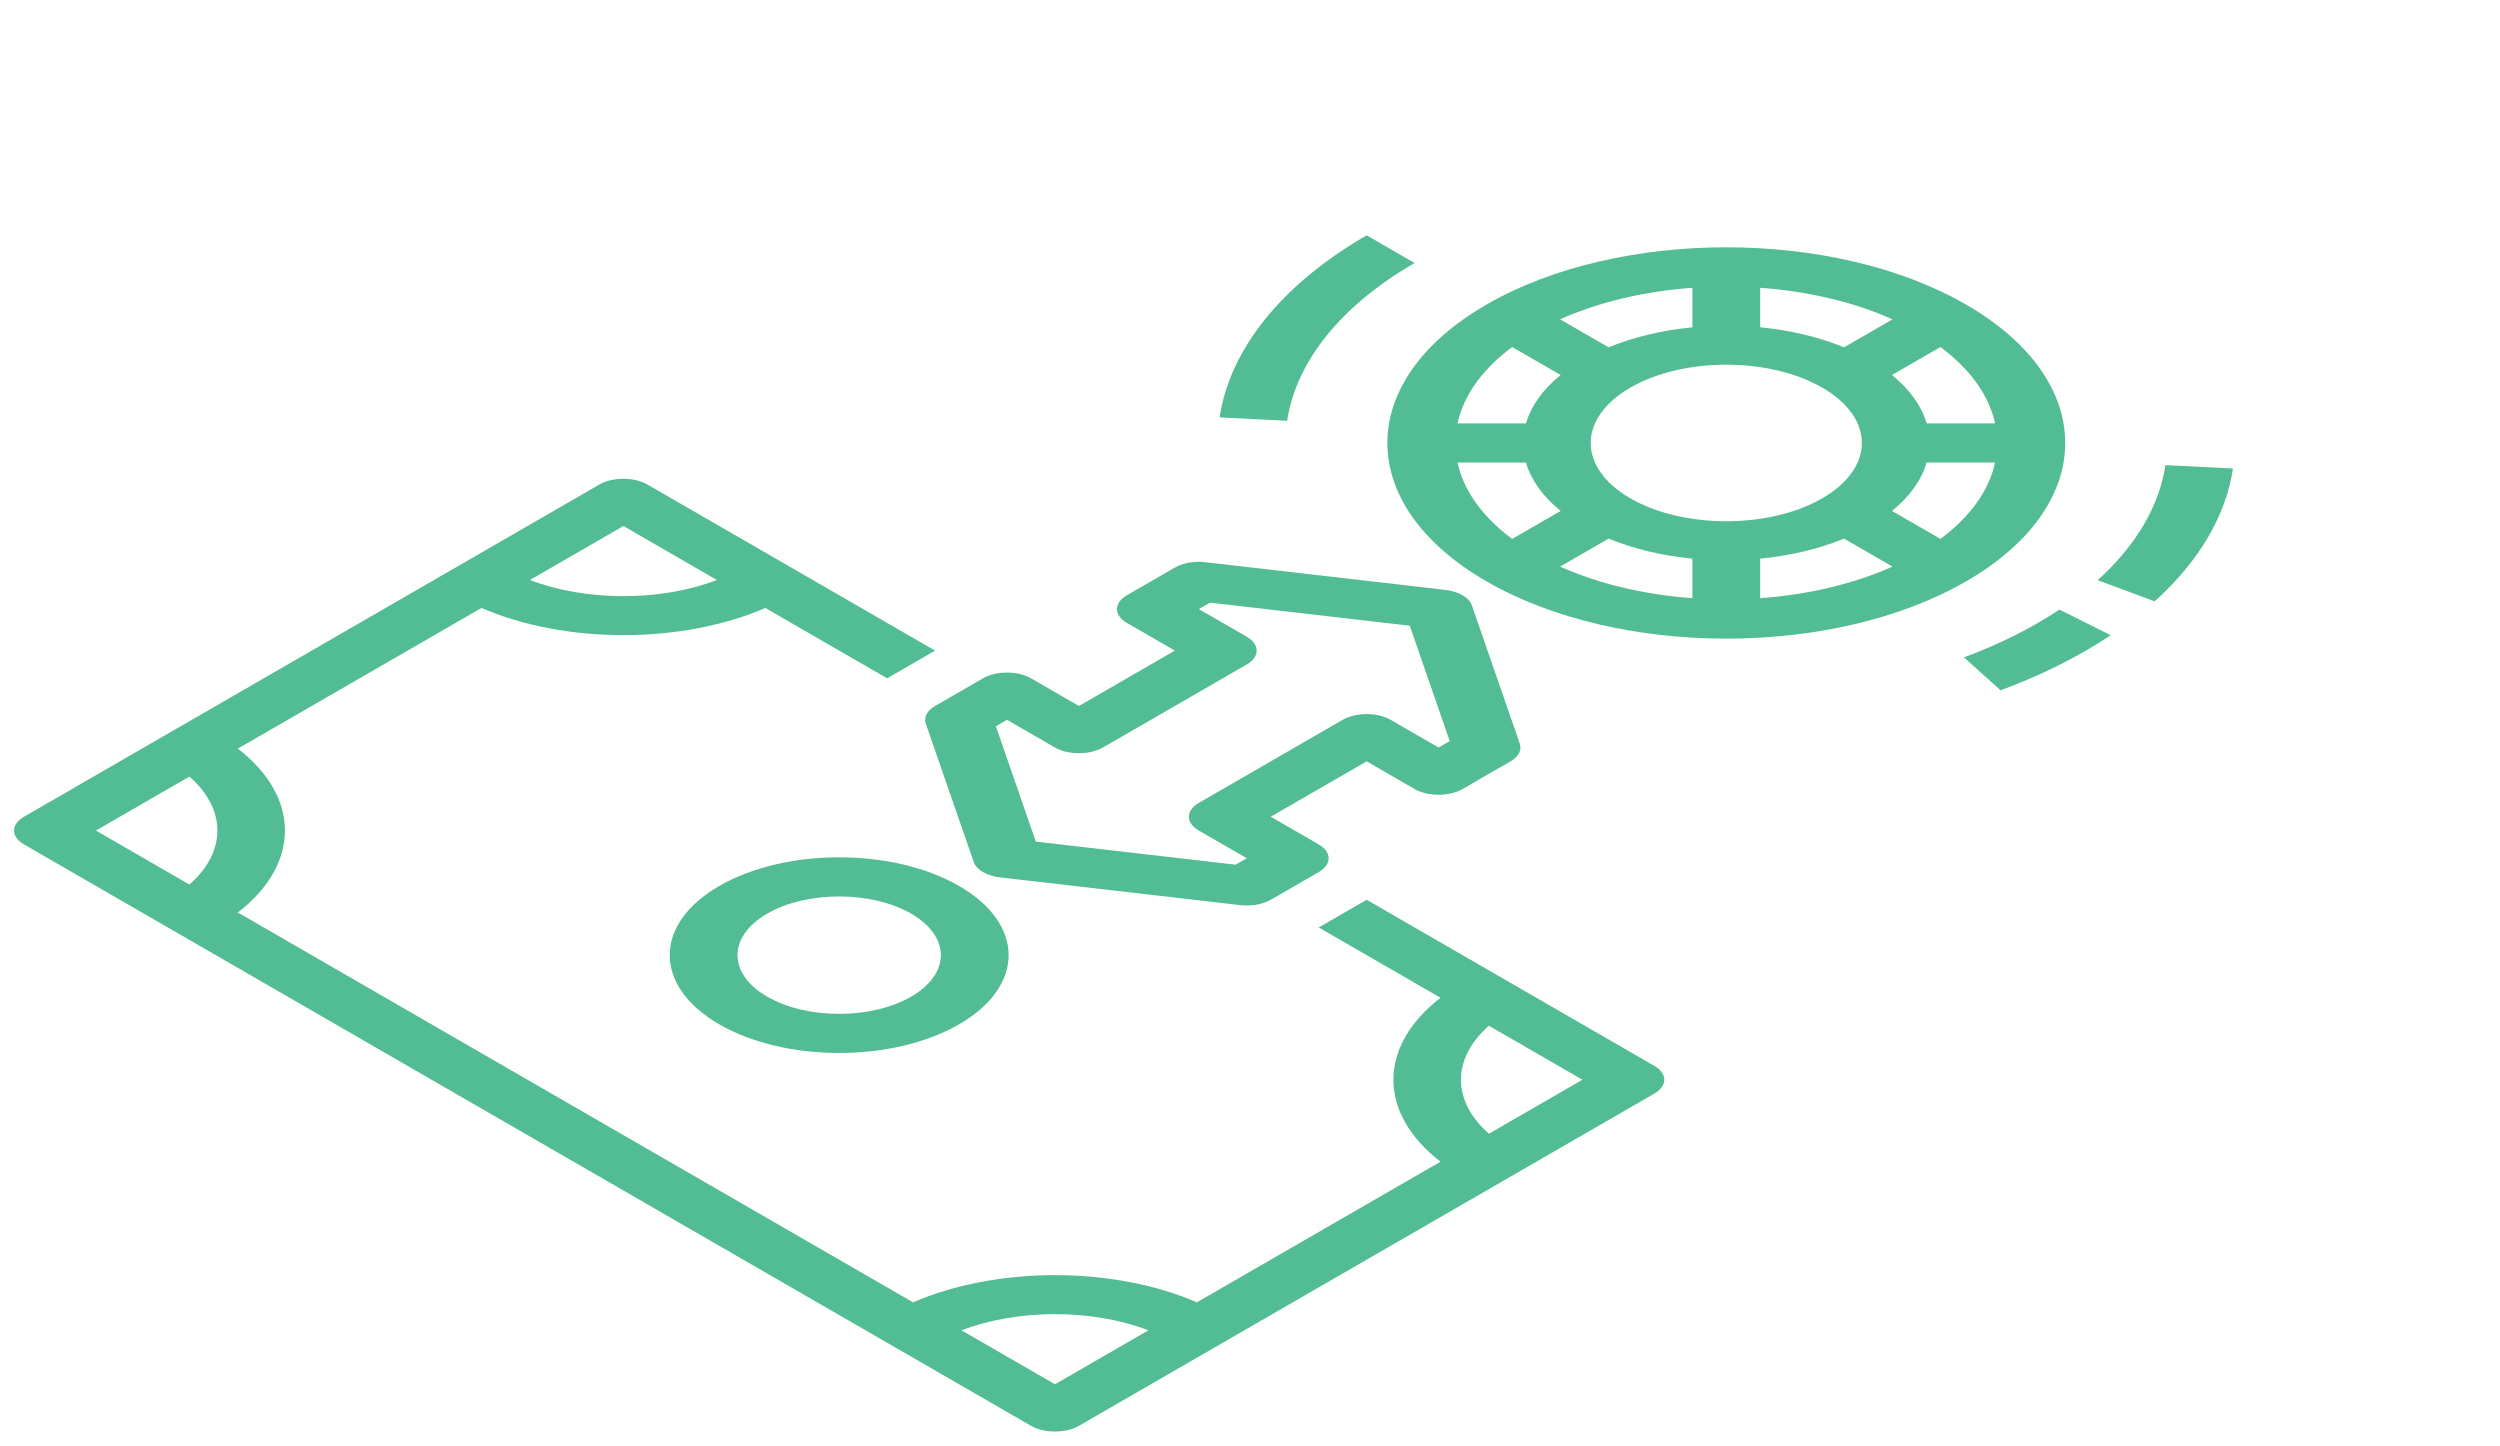
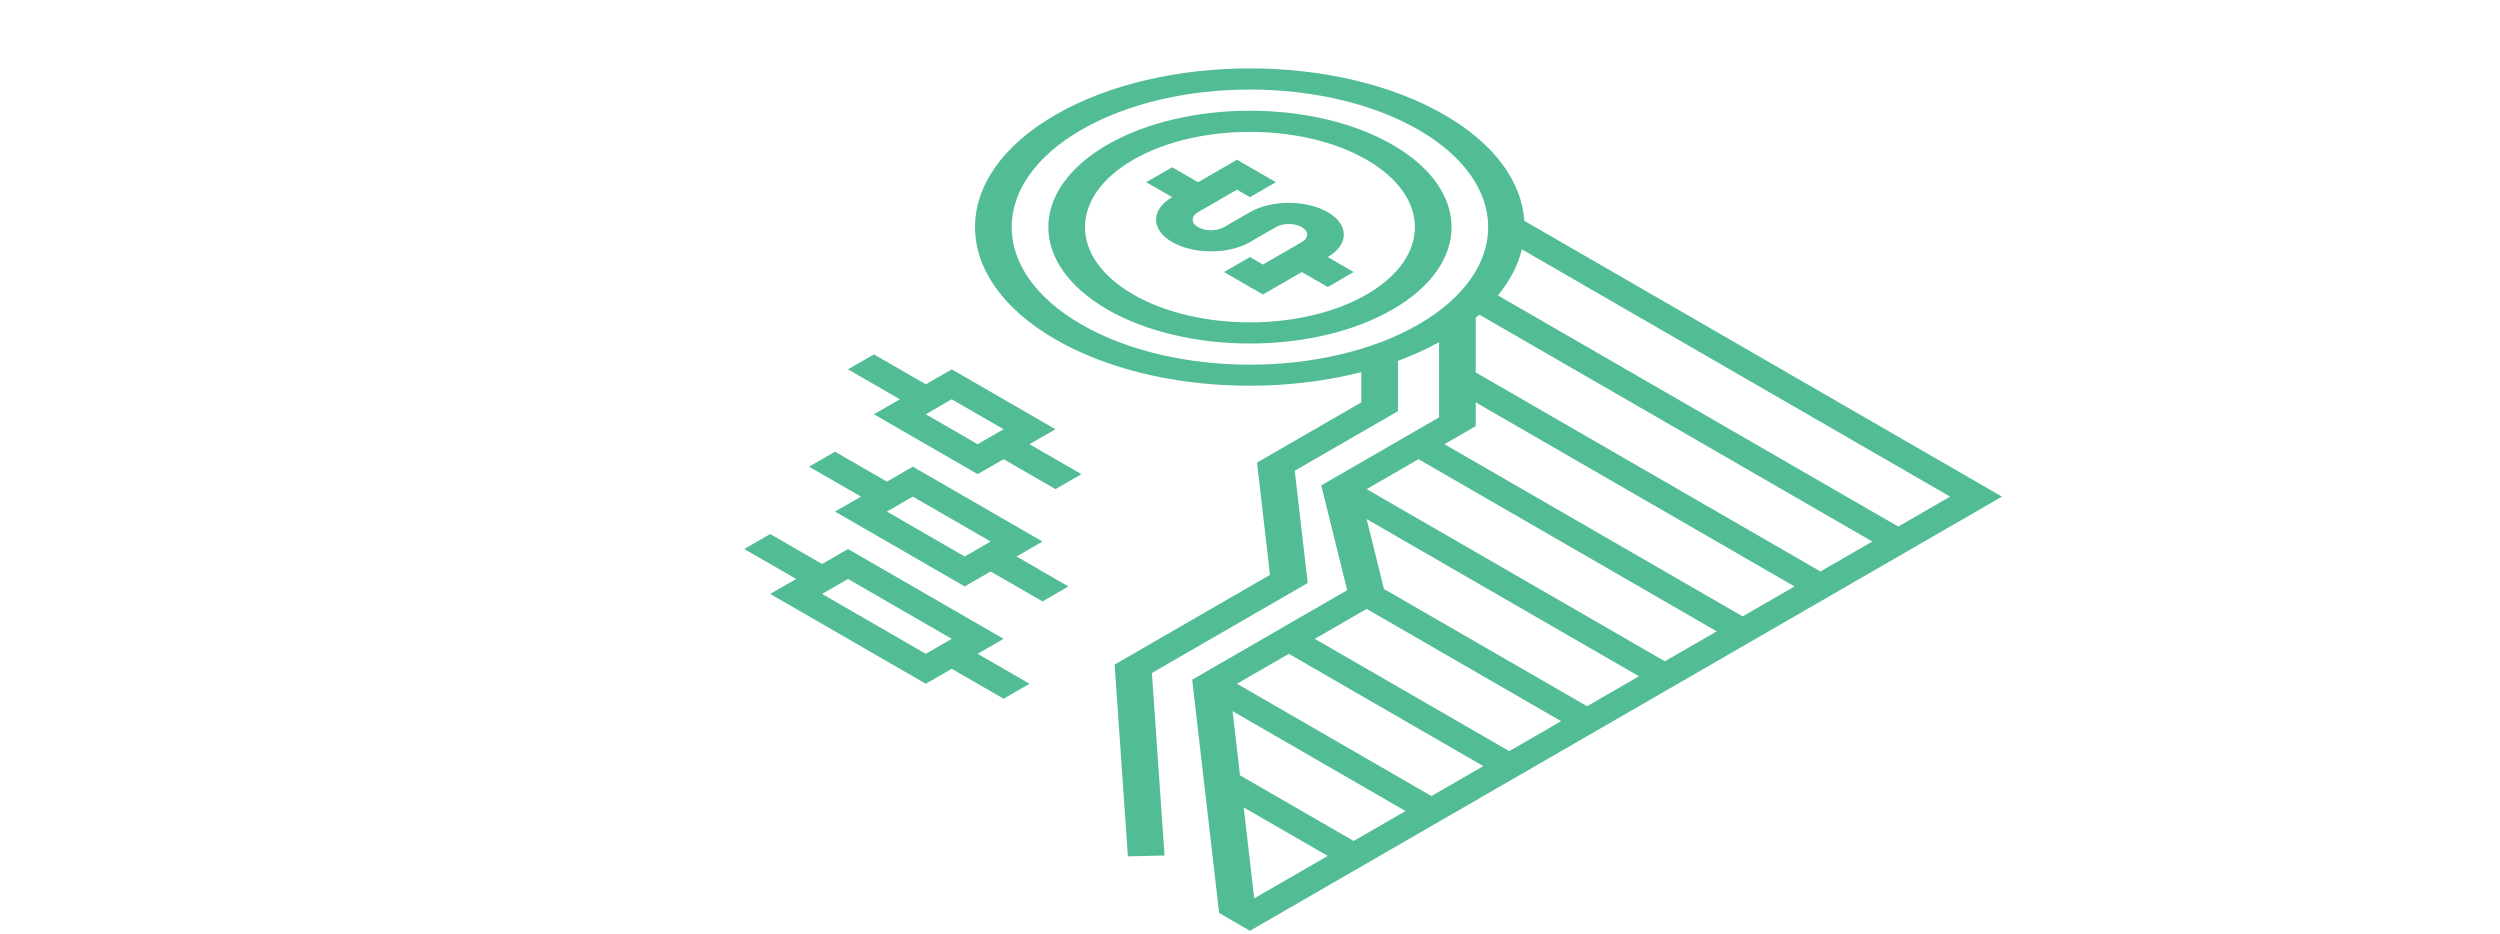
- <svg xmlns="http://www.w3.org/2000/svg" width="301" height="174" viewBox="0 0 301 174" fill="none">
-   <path d="M129.904 171.667L199.186 131.667C200.779 130.747 200.779 129.253 199.186 128.333L164.545 108.333L158.771 111.667L173.436 120.133C165.878 125.967 165.875 134.035 173.436 139.867L144.106 156.8C134.006 152.435 120.028 152.435 109.927 156.8L28.637 109.867C36.197 104.035 36.197 95.965 28.637 90.133L57.966 73.2C68.07 77.563 82.044 77.565 92.145 73.2L106.81 81.667L112.583 78.333L77.942 58.333C76.349 57.413 73.762 57.413 72.169 58.333L2.887 98.333C1.293 99.253 1.293 100.747 2.887 101.667L124.13 171.667C125.724 172.587 128.31 172.587 129.904 171.667ZM179.27 123.502L190.525 130L179.27 136.498C174.775 132.573 174.775 127.427 179.27 123.502ZM138.272 160.168L127.017 166.667L115.761 160.168C122.56 157.573 131.474 157.573 138.272 160.168ZM86.311 69.832C79.513 72.427 70.598 72.427 63.8 69.832L75.055 63.333L86.311 69.832ZM22.802 93.502C27.297 97.427 27.297 102.573 22.802 106.498L11.547 100L22.802 93.502Z" fill="#52BD95" />
-   <path d="M118.357 81.667L112.584 85C111.619 85.557 111.201 86.355 111.466 87.128L117.24 103.795C117.563 104.728 118.825 105.457 120.441 105.643L149.309 108.977C150.651 109.132 152.034 108.89 152.998 108.333L158.772 105C160.365 104.08 160.365 102.587 158.772 101.667L152.998 98.333L164.545 91.667L170.319 95C171.912 95.92 174.499 95.92 176.092 95L181.866 91.667C182.83 91.11 183.248 90.312 182.983 89.538L177.209 72.872C176.886 71.938 175.624 71.21 174.008 71.023L145.14 67.69C143.798 67.535 142.415 67.777 141.451 68.333L135.678 71.667C134.084 72.587 134.084 74.08 135.678 75L141.451 78.333L129.904 85L124.131 81.667C122.537 80.747 119.951 80.747 118.357 81.667ZM150.111 80C151.705 79.08 151.705 77.587 150.111 76.667L144.338 73.333L145.68 72.558L169.735 75.337L174.548 89.225L173.205 90L167.432 86.667C165.838 85.747 163.252 85.747 161.658 86.667L144.338 96.667C142.744 97.587 142.744 99.08 144.338 100L150.111 103.333L148.769 104.108L124.714 101.33L119.902 87.442L121.244 86.667L127.017 90C128.611 90.92 131.197 90.92 132.791 90L150.111 80Z" fill="#52BD95" />
-   <path d="M178.979 36.667C163.061 45.857 163.061 60.81 178.979 70C194.896 79.19 220.796 79.19 236.714 70C252.631 60.81 252.631 45.857 236.714 36.667C220.796 27.477 194.896 27.477 178.979 36.667ZM219.393 60C213.025 63.677 202.667 63.677 196.299 60C189.931 56.324 189.931 50.343 196.299 46.667C202.667 42.99 213.025 42.99 219.393 46.667C225.761 50.343 225.761 56.324 219.393 60ZM203.764 39.407C200.194 39.752 196.741 40.559 193.672 41.817L187.838 38.449C192.575 36.324 198.089 35.06 203.764 34.65L203.764 39.407ZM187.899 45.15C185.719 46.922 184.322 48.915 183.725 50.977L175.486 50.977C176.196 47.7 178.384 44.517 182.065 41.782L187.899 45.15ZM183.725 55.69C184.322 57.752 185.719 59.745 187.899 61.517L182.065 64.885C178.384 62.15 176.196 58.967 175.486 55.69L183.725 55.69ZM193.672 64.85C196.741 66.109 200.194 66.915 203.764 67.26L203.764 72.017C198.089 71.607 192.575 70.344 187.838 68.219L193.672 64.85ZM211.928 67.26C215.499 66.915 218.952 66.109 222.02 64.85L227.854 68.219C223.117 70.344 217.603 71.607 211.928 72.017L211.928 67.26ZM227.794 61.517C229.973 59.745 231.37 57.752 231.968 55.69L240.207 55.69C239.497 58.967 237.308 62.15 233.628 64.885L227.794 61.517ZM231.968 50.977C231.37 48.915 229.973 46.922 227.794 45.15L233.628 41.782C237.308 44.517 239.497 47.7 240.207 50.977L231.968 50.977ZM222.02 41.817C218.952 40.559 215.499 39.752 211.928 39.407L211.928 34.65C217.603 35.06 223.117 36.324 227.854 38.449L222.02 41.817Z" fill="#52BD95" />
-   <path d="M86.603 123.333C94.561 127.928 107.511 127.928 115.47 123.333C123.429 118.738 123.429 111.262 115.47 106.667C107.511 102.072 94.561 102.072 86.603 106.667C78.644 111.262 78.644 118.738 86.603 123.333ZM109.697 110C114.471 112.757 114.471 117.243 109.697 120C104.922 122.757 97.151 122.757 92.376 120C87.602 117.243 87.602 112.757 92.376 110C97.151 107.243 104.922 107.243 109.697 110Z" fill="#52BD95" />
-   <path d="M164.545 28.333C154.372 34.207 148.085 41.993 146.84 50.255L154.972 50.663C156.052 43.503 161.502 36.757 170.318 31.667L164.545 28.333Z" fill="#52BD95" />
-   <path d="M254.129 76.485L247.96 73.397C244.663 75.59 240.726 77.567 236.462 79.145L240.87 83.113C244.565 81.747 248.021 80.138 251.147 78.333C252.186 77.733 253.179 77.117 254.129 76.485Z" fill="#52BD95" />
-   <path d="M260.717 56.002C259.975 60.927 257.152 65.717 252.554 69.855L259.427 72.4C264.739 67.62 267.998 62.092 268.852 56.408L260.717 56.002Z" fill="#52BD95" />
+ <svg xmlns="http://www.w3.org/2000/svg" width="375" height="140" viewBox="0 0 375 140" fill="none">
+   <path d="M203.051 40.805L199.161 38.559C202.378 36.702 202.378 33.679 199.161 31.822C195.944 29.964 190.708 29.964 187.492 31.822L183.602 34.067C182.528 34.687 180.786 34.687 179.712 34.067C178.638 33.448 178.638 32.441 179.712 31.822L185.547 28.453L187.492 29.576L191.381 27.33L185.547 23.961L179.712 27.33L175.822 25.084L171.932 27.33L175.822 29.576C172.605 31.433 172.605 34.456 175.822 36.313C179.039 38.17 184.275 38.17 187.492 36.313L191.381 34.067C192.455 33.448 194.198 33.448 195.271 34.067C196.345 34.687 196.345 35.693 195.271 36.313L189.436 39.682L187.492 38.559L183.602 40.805L189.436 44.173L195.271 40.805L199.161 43.05L203.051 40.805Z" fill="#52BD95" />
+   <path d="M208.886 21.716C197.09 14.905 177.894 14.905 166.098 21.716C154.302 28.526 154.302 39.609 166.098 46.419C177.894 53.23 197.09 53.23 208.886 46.419C220.682 39.609 220.682 28.526 208.886 21.716ZM169.988 44.173C160.335 38.6 160.335 29.534 169.988 23.961C179.64 18.389 195.343 18.389 204.996 23.961C214.649 29.534 214.649 38.6 204.996 44.173C195.343 49.746 179.64 49.746 169.988 44.173Z" fill="#52BD95" />
+   <path d="M216.665 17.224C200.579 7.937 174.404 7.937 158.318 17.224C142.232 26.512 142.232 41.623 158.318 50.911C170.703 58.061 189.053 59.684 204.19 55.822L204.19 60.359L188.553 69.387L190.498 86.23L167.193 99.686L169.184 128.452L174.681 128.326L172.784 100.949L196.156 87.455L194.211 70.612L209.693 61.674L209.693 54.13C211.867 53.328 213.927 52.391 215.862 51.33L215.86 62.605L198.189 72.807L202.078 88.528L178.829 101.951L182.87 136.951L187.492 139.619L300.296 74.492L228.653 33.129C228.261 27.346 224.295 21.629 216.665 17.224ZM162.208 48.665C148.267 40.616 148.267 27.519 162.208 19.47C176.149 11.421 198.834 11.421 212.775 19.47C226.716 27.519 226.716 40.616 212.775 48.665C198.834 56.714 176.149 56.714 162.208 48.665ZM221.912 47.203L280.847 81.229L273.067 85.721L221.36 55.867L221.36 47.636C221.537 47.489 221.741 47.351 221.912 47.203ZM221.36 63.921L221.36 60.359L269.177 87.966L261.398 92.458L216.665 66.631L221.36 63.921ZM210.83 121.653L203.051 126.144L186 116.3L184.889 106.676L210.83 121.653ZM185.547 102.564L193.326 98.072L222.5 114.916L214.72 119.407L185.547 102.564ZM197.216 95.826L204.996 91.335L234.169 108.178L226.39 112.67L197.216 95.826ZM207.588 88.34L204.996 77.86L245.839 101.441L238.059 105.932L207.588 88.34ZM204.996 73.369L212.775 68.877L257.508 94.704L249.728 99.195L204.996 73.369ZM186.556 121.113L199.161 128.39L188.131 134.758L186.556 121.113ZM284.737 78.983L224.688 44.314C226.504 42.109 227.702 39.78 228.28 37.405L292.516 74.492L284.737 78.983Z" fill="#52BD95" />
+   <path d="M150.538 104.81L154.428 102.564L146.649 98.072L150.538 95.826L127.2 82.352L123.31 84.598L115.53 80.106L111.64 82.352L119.42 86.843L115.53 89.089L138.869 102.564L142.759 100.318L150.538 104.81ZM123.31 89.089L127.2 86.843L142.759 95.826L138.869 98.072L123.31 89.089Z" fill="#52BD95" />
+   <path d="M156.374 90.212L160.263 87.966L152.484 83.475L156.374 81.229L136.925 70L133.035 72.246L125.255 67.754L121.365 70L129.145 74.491L125.255 76.737L144.704 87.966L148.594 85.72L156.374 90.212ZM133.035 76.737L136.925 74.491L148.594 81.229L144.704 83.475L133.035 76.737Z" fill="#52BD95" />
+   <path d="M158.318 73.369L162.208 71.123L154.428 66.632L158.318 64.386L142.759 55.403L138.869 57.648L131.09 53.157L127.2 55.403L134.979 59.894L131.09 62.14L146.649 71.123L150.539 68.877L158.318 73.369ZM138.869 62.14L142.759 59.894L150.539 64.386L146.649 66.632L138.869 62.14Z" fill="#52BD95" />
</svg>
